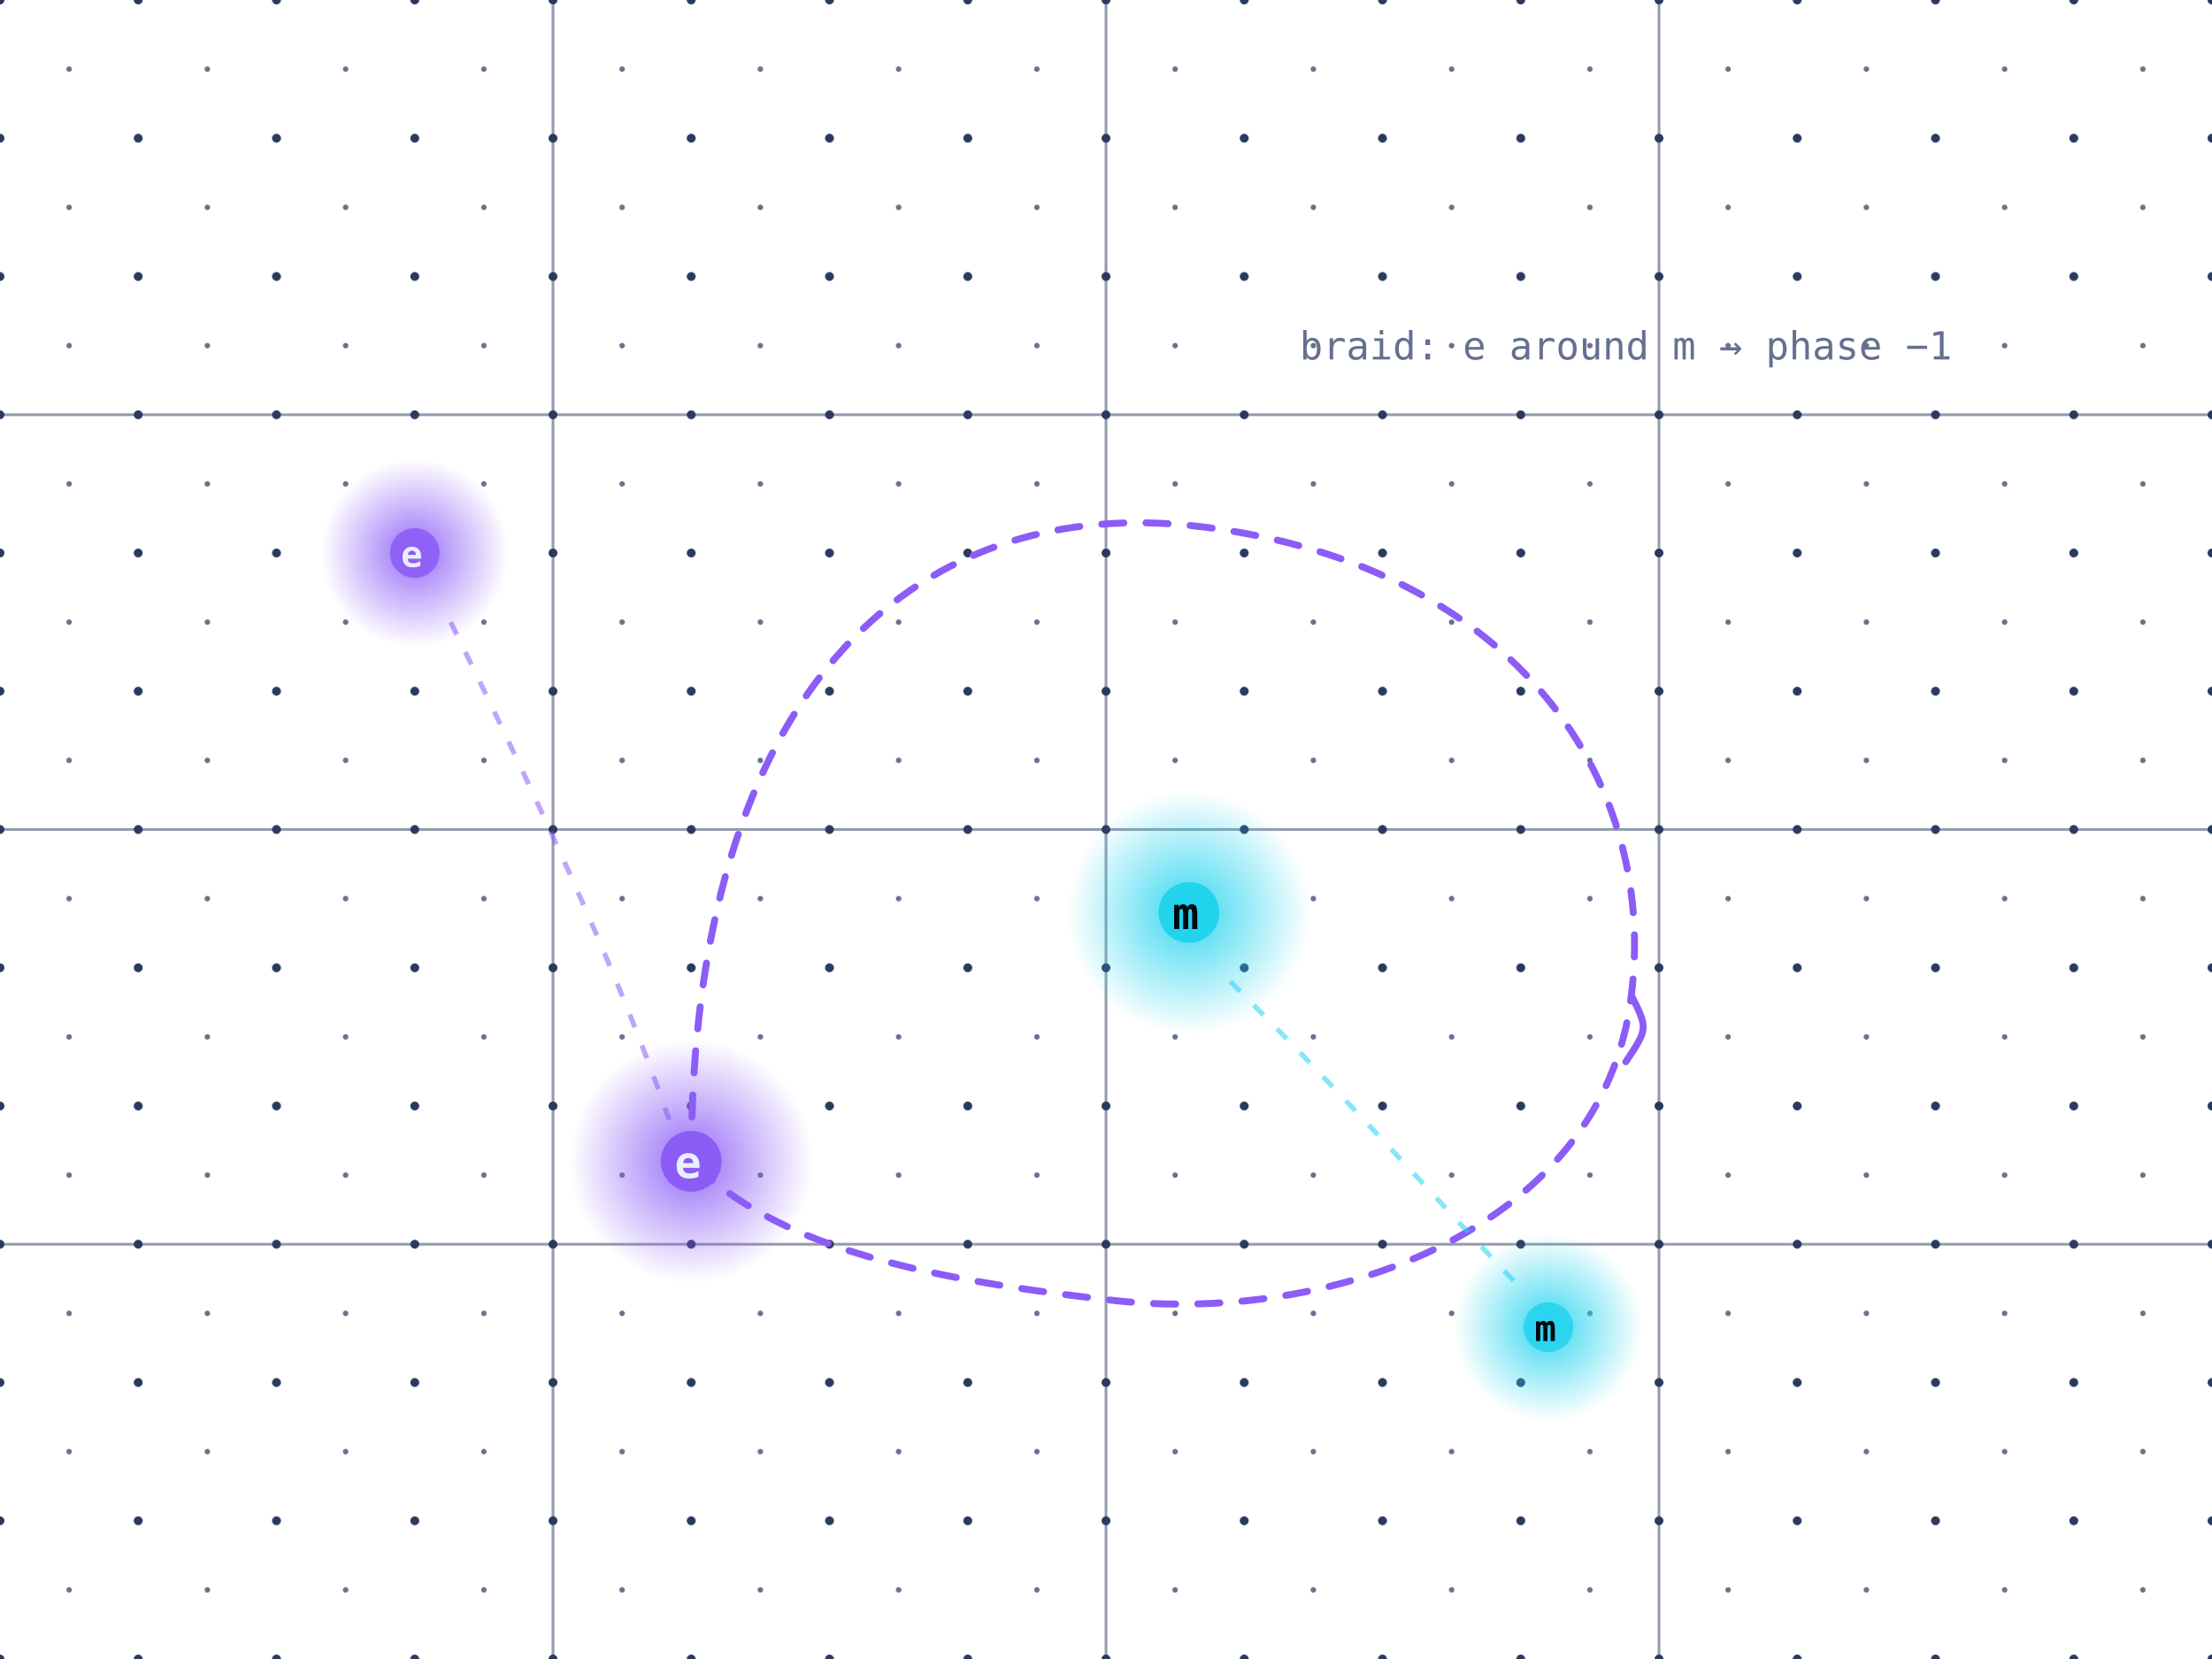
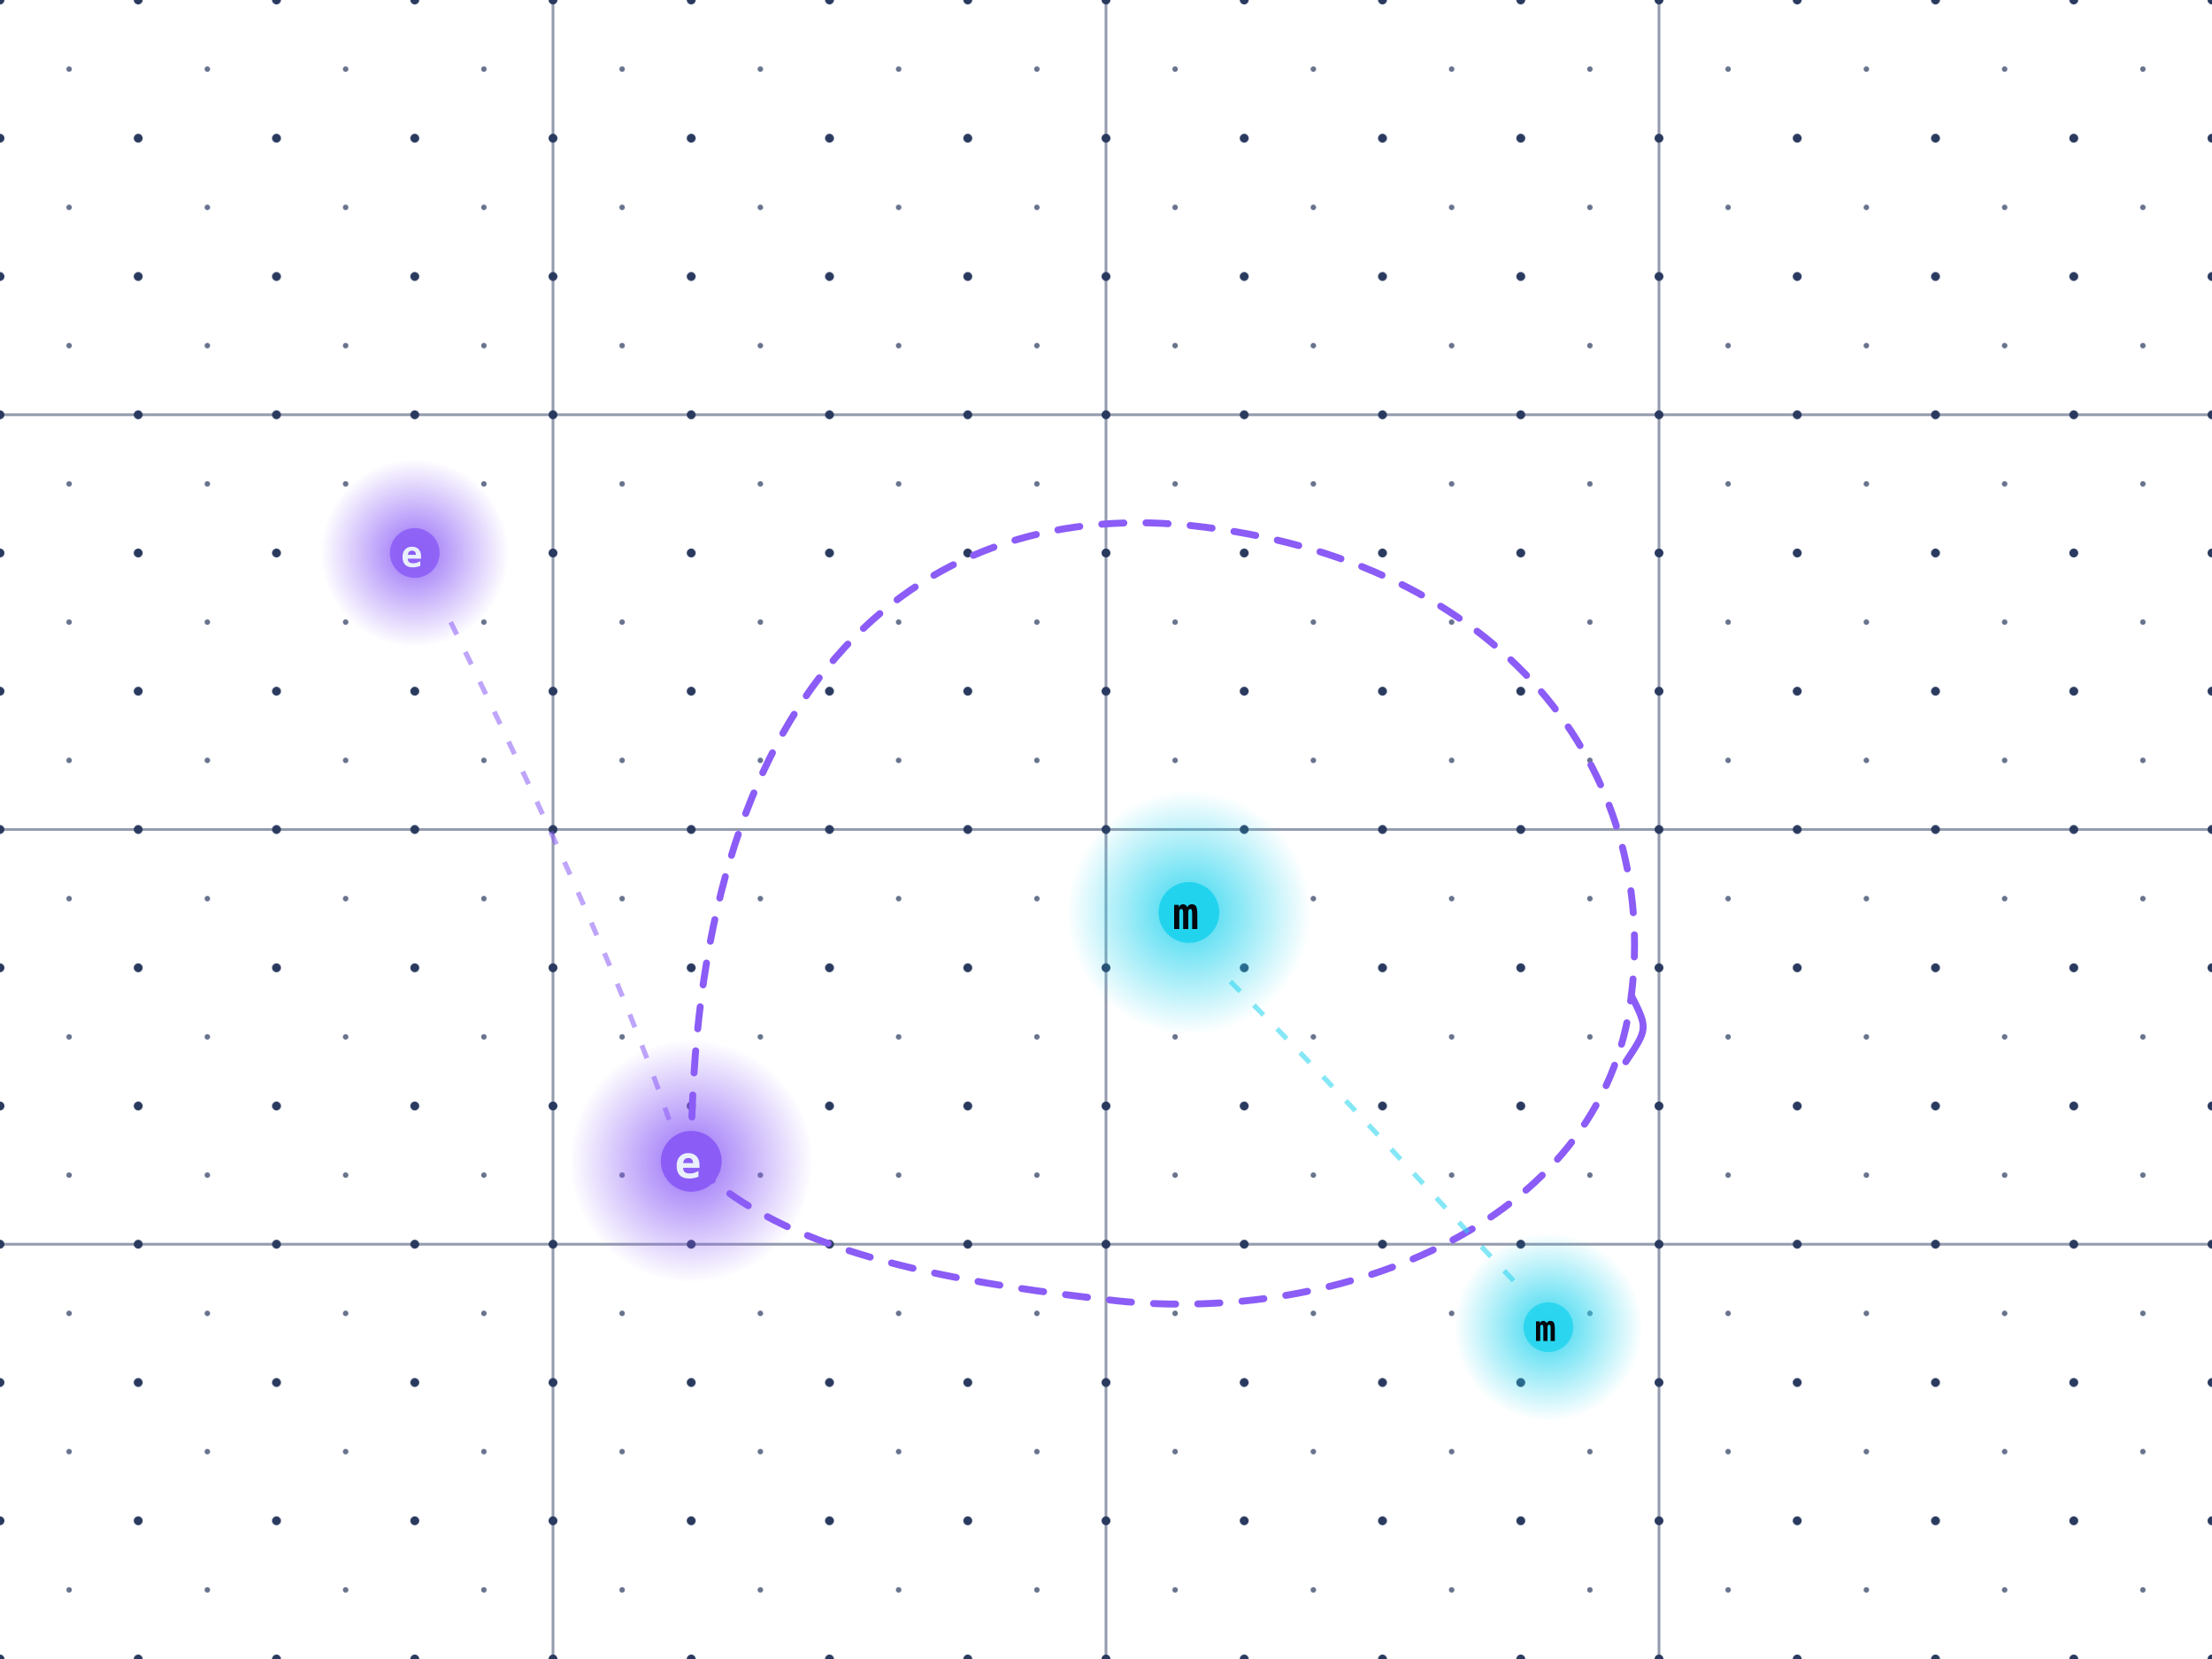
<svg xmlns="http://www.w3.org/2000/svg" viewBox="0 0 800 600" width="800" height="600">
  <defs>
    <radialGradient id="anyonViolet" cx="50%" cy="50%" r="50%">
      <stop offset="0%" stop-color="#8B5CF6" stop-opacity="0.9" />
      <stop offset="100%" stop-color="#8B5CF6" stop-opacity="0" />
    </radialGradient>
    <radialGradient id="anyonCyan" cx="50%" cy="50%" r="50%">
      <stop offset="0%" stop-color="#22D3EE" stop-opacity="0.9" />
      <stop offset="100%" stop-color="#22D3EE" stop-opacity="0" />
    </radialGradient>
    <pattern id="anyonLattice" width="50" height="50" patternUnits="userSpaceOnUse">
      <circle cx="0" cy="0" r="1.6" fill="#2A3A5F" />
      <circle cx="25" cy="25" r="1" fill="#2A3A5F" fill-opacity="0.7" />
      <circle cx="50" cy="0" r="1.6" fill="#2A3A5F" />
      <circle cx="0" cy="50" r="1.6" fill="#2A3A5F" />
      <circle cx="50" cy="50" r="1.6" fill="#2A3A5F" />
    </pattern>
  </defs>
  <rect width="800" height="600" fill="url(#anyonLattice)" />
  <g stroke="#2A3A5F" stroke-opacity="0.5" stroke-width="1">
    <line x1="0" y1="150" x2="800" y2="150" />
    <line x1="0" y1="300" x2="800" y2="300" />
    <line x1="0" y1="450" x2="800" y2="450" />
    <line x1="200" y1="0" x2="200" y2="600" />
    <line x1="400" y1="0" x2="400" y2="600" />
    <line x1="600" y1="0" x2="600" y2="600" />
  </g>
  <path d="M250 420 C 250 250, 330 180, 430 190 C 545 202, 600 280, 590 360 C 580 445, 480 480, 400 470 C 330 462, 280 450, 250 420 Z" fill="none" stroke="#8B5CF6" stroke-width="2.5" stroke-dasharray="8 8" stroke-linecap="round" />
  <path d="M590 360 C 596 372, 596 372, 588 384" fill="none" stroke="#8B5CF6" stroke-width="2.5" stroke-linecap="round" />
  <circle cx="430" cy="330" r="44" fill="url(#anyonCyan)" />
  <circle cx="430" cy="330" r="11" fill="#22D3EE" />
  <text x="424" y="336" font-family="'JetBrains Mono', monospace" font-size="16" font-weight="700" fill="#05080F">m</text>
  <circle cx="560" cy="480" r="34" fill="url(#anyonCyan)" />
  <circle cx="560" cy="480" r="9" fill="#22D3EE" fill-opacity="0.85" />
  <text x="555" y="485" font-family="'JetBrains Mono', monospace" font-size="13" font-weight="700" fill="#05080F">m</text>
  <path d="M445 355 C 490 400, 525 440, 552 468" fill="none" stroke="#22D3EE" stroke-opacity="0.55" stroke-width="1.8" stroke-dasharray="5 7" />
  <circle cx="250" cy="420" r="44" fill="url(#anyonViolet)" />
  <circle cx="250" cy="420" r="11" fill="#8B5CF6" />
  <text x="244" y="426" font-family="'JetBrains Mono', monospace" font-size="16" font-weight="700" fill="#EAF0FB">e</text>
  <circle cx="150" cy="200" r="34" fill="url(#anyonViolet)" />
  <circle cx="150" cy="200" r="9" fill="#8B5CF6" fill-opacity="0.85" />
  <text x="145" y="205" font-family="'JetBrains Mono', monospace" font-size="13" font-weight="700" fill="#EAF0FB">e</text>
  <path d="M163 225 C 195 290, 225 355, 242 405" fill="none" stroke="#8B5CF6" stroke-opacity="0.55" stroke-width="1.8" stroke-dasharray="5 7" />
-   <text x="470" y="130" font-family="'JetBrains Mono', monospace" font-size="14" fill="#64708E">braid: e around m → phase −1</text>
</svg>
